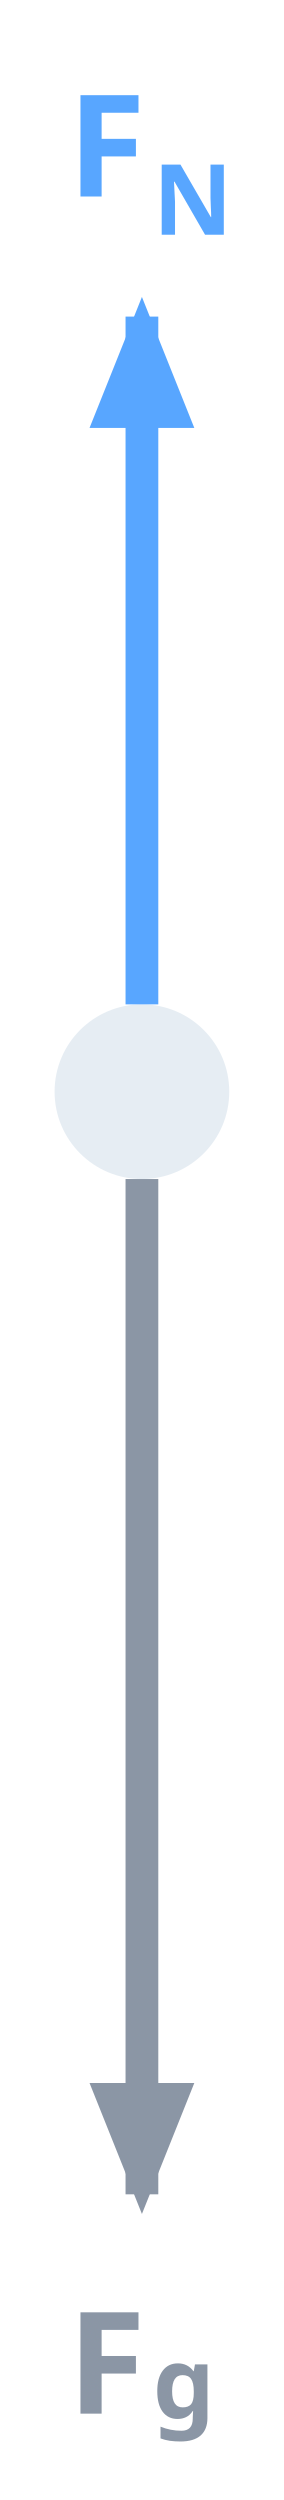
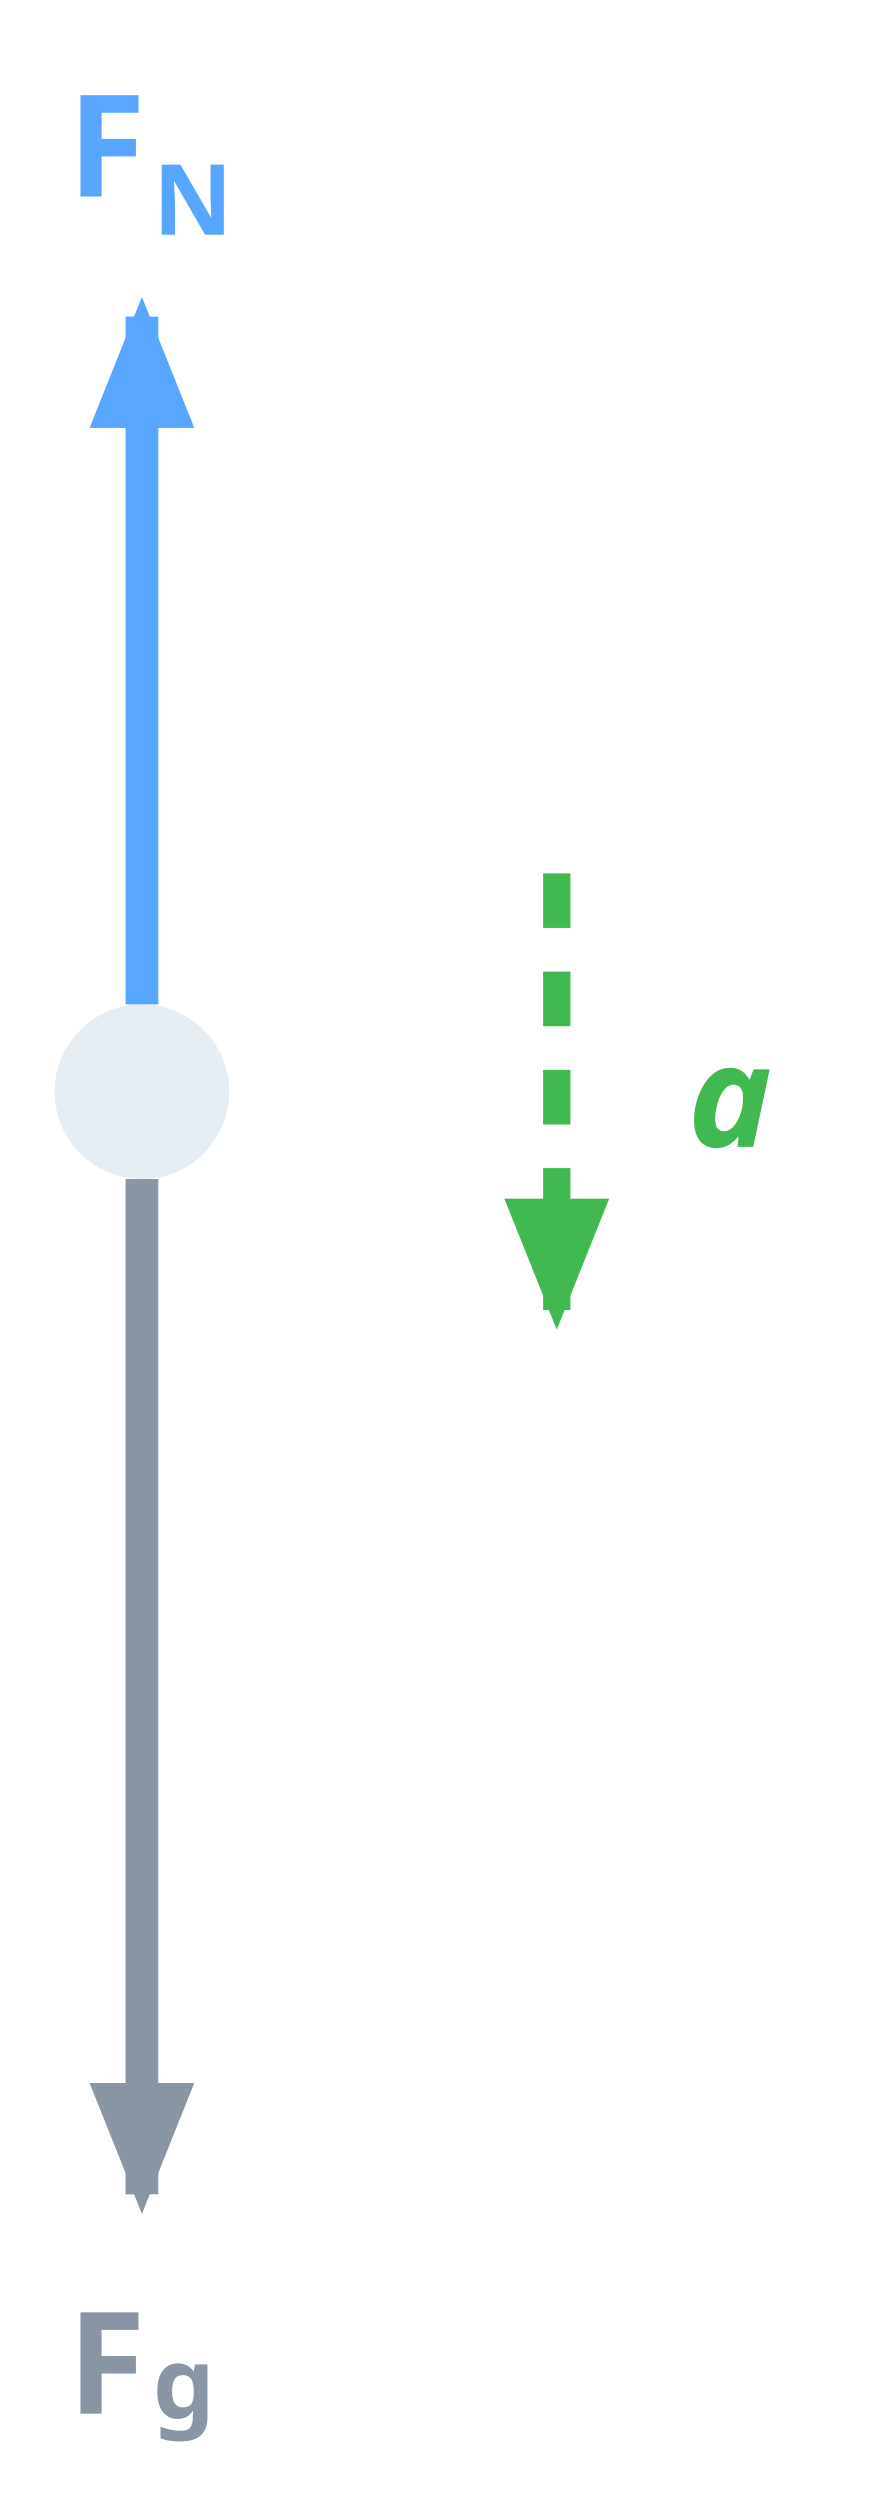
- <svg xmlns="http://www.w3.org/2000/svg" viewBox="137 12 26 229" role="img" aria-label="Dot free-body diagram of a person on a scale in an elevator accelerating downward. The scale's normal force acts up and is the shorter arrow; gravity acts down and is longer. Net force is downward, so F_N is less than mg and the scale reads low.">
+ <svg xmlns="http://www.w3.org/2000/svg" viewBox="137 12 80 229" role="img" aria-label="Dot free-body diagram of a person on a scale in an elevator accelerating downward. The scale's normal force acts up and is the shorter arrow; gravity acts down and is longer. Net force is downward, so F_N is less than mg and the scale reads low. A dashed acceleration arrow beside the dot points down.">
  <defs>
    <marker id="fbd-blue" viewBox="0 0 10 10" refX="8.5" refY="5" markerUnits="userSpaceOnUse" markerWidth="12" markerHeight="12" orient="auto-start-reverse">
      <path d="M0 1 L10 5 L0 9 z" fill="#58a6ff" />
    </marker>
    <marker id="fbd-grey" viewBox="0 0 10 10" refX="8.5" refY="5" markerUnits="userSpaceOnUse" markerWidth="12" markerHeight="12" orient="auto-start-reverse">
      <path d="M0 1 L10 5 L0 9 z" fill="#8b96a5" />
    </marker>
+     <marker id="fbd-green" viewBox="0 0 10 10" refX="8.5" refY="5" markerUnits="userSpaceOnUse" markerWidth="12" markerHeight="12" orient="auto-start-reverse">
+       <path d="M0 1 L10 5 L0 9 z" fill="#3fb950" />
+     </marker>
  </defs>
  <circle cx="150" cy="112" r="8" fill="#e6edf3" />
  <line x1="150" y1="104" x2="150" y2="41" stroke="#58a6ff" stroke-width="3" marker-end="url(#fbd-blue)" />
  <line x1="150" y1="120" x2="150" y2="213" stroke="#8b96a5" stroke-width="3" marker-end="url(#fbd-grey)" />
+   <line x1="188" y1="92" x2="188" y2="132" stroke="#3fb950" stroke-width="2.5" stroke-dasharray="5 4" marker-end="url(#fbd-green)" />
+   <text x="200" y="112" text-anchor="start" dominant-baseline="central" font-family="system-ui, sans-serif" font-size="13" font-weight="600" font-style="italic" fill="#3fb950">a</text>
  <text x="143.2" y="30" text-anchor="start" dominant-baseline="auto" font-family="system-ui, sans-serif" fill="#58a6ff" font-size="13" font-weight="600">F</text>
  <text x="151" y="33.5" text-anchor="start" dominant-baseline="auto" font-family="system-ui, sans-serif" fill="#58a6ff" font-size="9" font-weight="600">N</text>
  <text x="143.2" y="223" text-anchor="start" dominant-baseline="hanging" font-family="system-ui, sans-serif" fill="#8b96a5" font-size="13" font-weight="600">F</text>
  <text x="151" y="226.5" text-anchor="start" dominant-baseline="hanging" font-family="system-ui, sans-serif" fill="#8b96a5" font-size="9" font-weight="600">g</text>
</svg>
